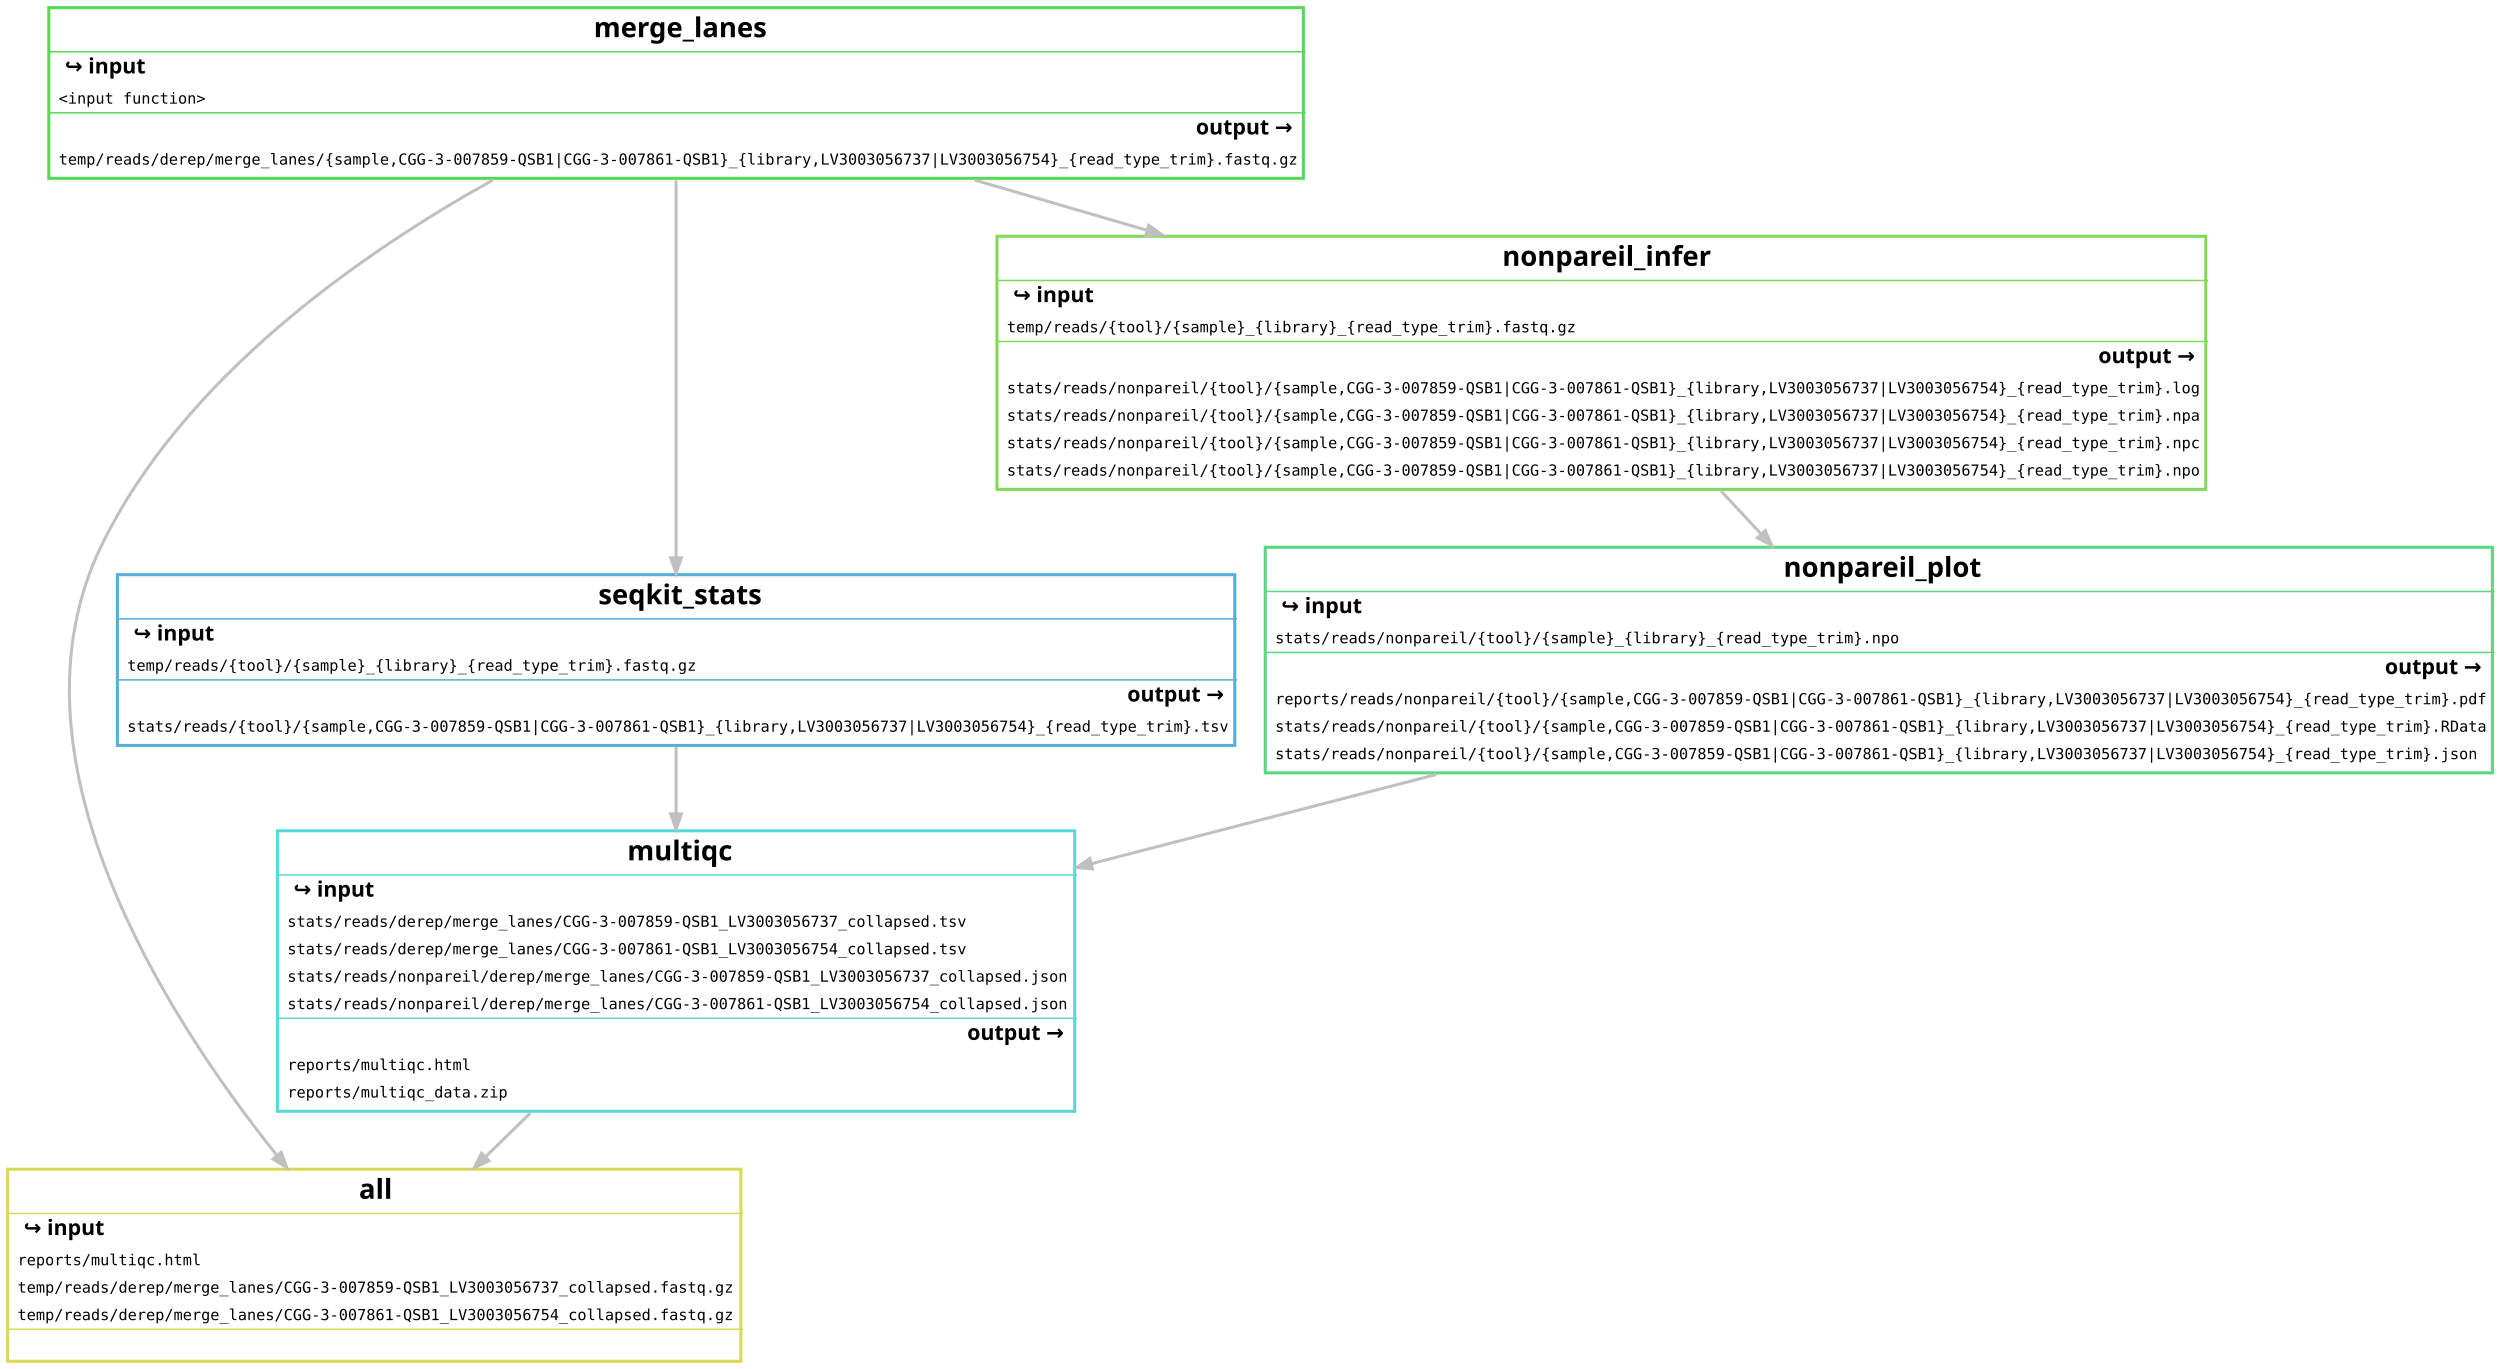
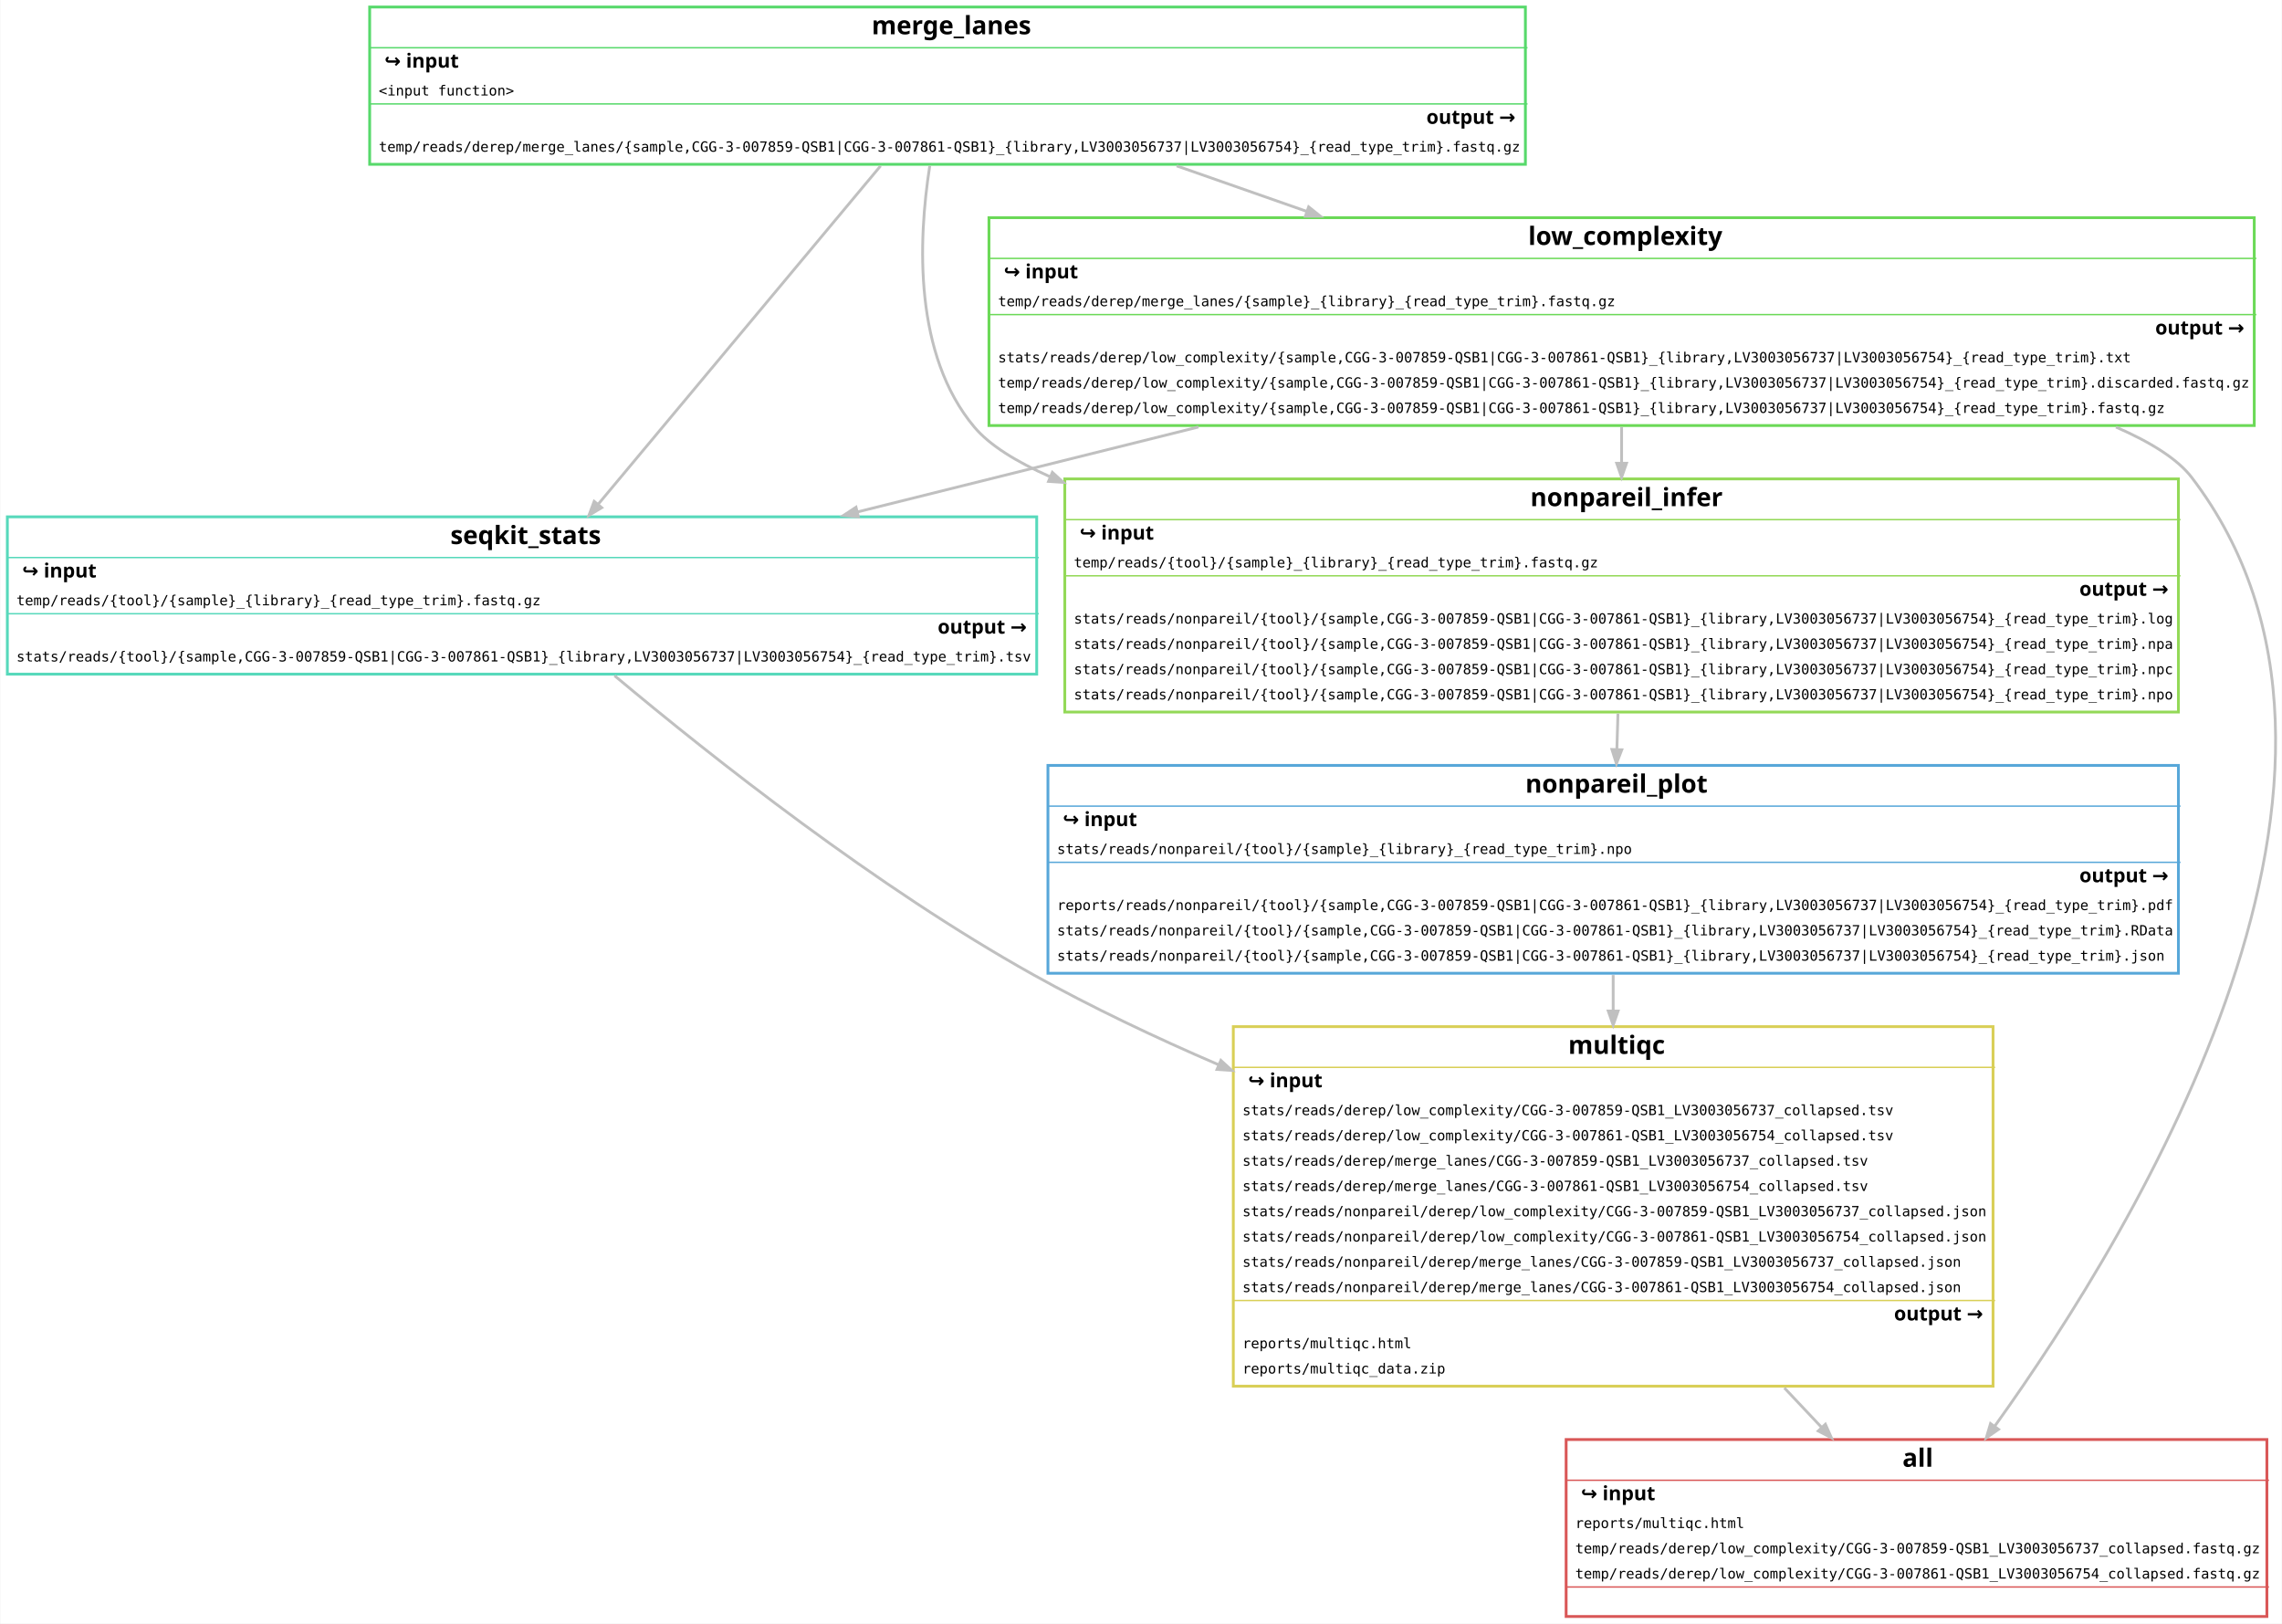
- <svg xmlns="http://www.w3.org/2000/svg" width="1640pt" height="898pt" viewBox="0.00 0.00 1640.00 898.00">
-   <g id="graph0" class="graph" transform="scale(1 1) rotate(0) translate(4 894)">
-     <polygon fill="#ffffff" stroke="transparent" points="-4,4 -4,-894 1636,-894 1636,4 -4,4" />
+ <svg xmlns="http://www.w3.org/2000/svg" width="1625pt" height="1156pt" viewBox="0.00 0.00 1624.53 1156.00">
+   <g id="graph0" class="graph" transform="scale(1 1) rotate(0) translate(4 1152)">
+     <polygon fill="#ffffff" stroke="transparent" points="-4,4 -4,-1152 1620.527,-1152 1620.527,4 -4,4" />
    <g id="node1" class="node">
-       <text text-anchor="start" x="231.5" y="-107.6" font-family="sans" font-weight="bold" font-size="18.00" fill="#000000">all</text>
-       <text text-anchor="start" x="7.5" y="-83.8" font-family="sans" font-size="10.00" fill="#000000"> </text>
-       <text text-anchor="start" x="11.5" y="-83.8" font-family="sans" font-weight="bold" font-size="14.00" fill="#000000">↪ input</text>
-       <text text-anchor="start" x="64.5" y="-83.8" font-family="sans" font-size="10.00" fill="#000000"> </text>
-       <text text-anchor="start" x="7.5" y="-64" font-family="monospace" font-size="10.00" fill="#000000">reports/multiqc.html</text>
-       <text text-anchor="start" x="7.5" y="-46" font-family="monospace" font-size="10.00" fill="#000000">temp/reads/derep/merge_lanes/CGG-3-007859-QSB1_LV3003056737_collapsed.fastq.gz</text>
-       <text text-anchor="start" x="7.5" y="-28" font-family="monospace" font-size="10.00" fill="#000000">temp/reads/derep/merge_lanes/CGG-3-007861-QSB1_LV3003056754_collapsed.fastq.gz</text>
-       <text text-anchor="start" x="469.5" y="-10" font-family="sans" font-size="10.00" fill="#000000">  </text>
-       <polygon fill="#d9d957" stroke="#d9d957" points="1.5,-98 1.5,-98 483.5,-98 483.5,-98 1.5,-98" />
-       <polygon fill="#d9d957" stroke="#d9d957" points="1.5,-22 1.5,-22 483.5,-22 483.5,-22 1.5,-22" />
-       <polygon fill="none" stroke="#d9d957" stroke-width="2" points="1,-1 1,-127 482,-127 482,-1 1,-1" />
+       <text text-anchor="start" x="1350.5" y="-107.6" font-family="sans" font-weight="bold" font-size="18.00" fill="#000000">all</text>
+       <text text-anchor="start" x="1117.5" y="-83.8" font-family="sans" font-size="10.00" fill="#000000"> </text>
+       <text text-anchor="start" x="1121.5" y="-83.8" font-family="sans" font-weight="bold" font-size="14.00" fill="#000000">↪ input</text>
+       <text text-anchor="start" x="1174.5" y="-83.8" font-family="sans" font-size="10.00" fill="#000000"> </text>
+       <text text-anchor="start" x="1117.5" y="-64" font-family="monospace" font-size="10.00" fill="#000000">reports/multiqc.html</text>
+       <text text-anchor="start" x="1117.5" y="-46" font-family="monospace" font-size="10.00" fill="#000000">temp/reads/derep/low_complexity/CGG-3-007859-QSB1_LV3003056737_collapsed.fastq.gz</text>
+       <text text-anchor="start" x="1117.5" y="-28" font-family="monospace" font-size="10.00" fill="#000000">temp/reads/derep/low_complexity/CGG-3-007861-QSB1_LV3003056754_collapsed.fastq.gz</text>
+       <text text-anchor="start" x="1597.5" y="-10" font-family="sans" font-size="10.00" fill="#000000">  </text>
+       <polygon fill="#d95757" stroke="#d95757" points="1111.5,-98 1111.5,-98 1611.5,-98 1611.5,-98 1111.5,-98" />
+       <polygon fill="#d95757" stroke="#d95757" points="1111.5,-22 1111.5,-22 1611.5,-22 1611.5,-22 1111.5,-22" />
+       <polygon fill="none" stroke="#d95757" stroke-width="2" points="1111,-1 1111,-127 1610,-127 1610,-1 1111,-1" />
    </g>
    <g id="node2" class="node">
-       <text text-anchor="start" x="407.5" y="-329.6" font-family="sans" font-weight="bold" font-size="18.00" fill="#000000">multiqc</text>
-       <text text-anchor="start" x="184.5" y="-305.8" font-family="sans" font-size="10.00" fill="#000000"> </text>
-       <text text-anchor="start" x="188.5" y="-305.8" font-family="sans" font-weight="bold" font-size="14.00" fill="#000000">↪ input</text>
-       <text text-anchor="start" x="241.5" y="-305.8" font-family="sans" font-size="10.00" fill="#000000"> </text>
-       <text text-anchor="start" x="184.5" y="-286" font-family="monospace" font-size="10.00" fill="#000000">stats/reads/derep/merge_lanes/CGG-3-007859-QSB1_LV3003056737_collapsed.tsv</text>
-       <text text-anchor="start" x="184.5" y="-268" font-family="monospace" font-size="10.00" fill="#000000">stats/reads/derep/merge_lanes/CGG-3-007861-QSB1_LV3003056754_collapsed.tsv</text>
-       <text text-anchor="start" x="184.5" y="-250" font-family="monospace" font-size="10.00" fill="#000000">stats/reads/nonpareil/derep/merge_lanes/CGG-3-007859-QSB1_LV3003056737_collapsed.json</text>
-       <text text-anchor="start" x="184.5" y="-232" font-family="monospace" font-size="10.00" fill="#000000">stats/reads/nonpareil/derep/merge_lanes/CGG-3-007861-QSB1_LV3003056754_collapsed.json</text>
-       <text text-anchor="start" x="626.5" y="-211.8" font-family="sans" font-size="10.00" fill="#000000"> </text>
-       <text text-anchor="start" x="630.5" y="-211.8" font-family="sans" font-weight="bold" font-size="14.00" fill="#000000">output →</text>
-       <text text-anchor="start" x="691.5" y="-211.8" font-family="sans" font-size="10.00" fill="#000000"> </text>
-       <text text-anchor="start" x="184.5" y="-192" font-family="monospace" font-size="10.00" fill="#000000">reports/multiqc.html</text>
-       <text text-anchor="start" x="184.5" y="-174" font-family="monospace" font-size="10.00" fill="#000000">reports/multiqc_data.zip</text>
-       <polygon fill="#57d9d9" stroke="#57d9d9" points="178.5,-320 178.5,-320 702.5,-320 702.5,-320 178.5,-320" />
-       <polygon fill="#57d9d9" stroke="#57d9d9" points="178.5,-226 178.5,-226 702.5,-226 702.5,-226 178.5,-226" />
-       <polygon fill="none" stroke="#57d9d9" stroke-width="2" points="178,-165 178,-349 701,-349 701,-165 178,-165" />
+       <text text-anchor="start" x="1112.5" y="-401.6" font-family="sans" font-weight="bold" font-size="18.00" fill="#000000">multiqc</text>
+       <text text-anchor="start" x="880.5" y="-377.8" font-family="sans" font-size="10.00" fill="#000000"> </text>
+       <text text-anchor="start" x="884.5" y="-377.8" font-family="sans" font-weight="bold" font-size="14.00" fill="#000000">↪ input</text>
+       <text text-anchor="start" x="937.5" y="-377.8" font-family="sans" font-size="10.00" fill="#000000"> </text>
+       <text text-anchor="start" x="880.5" y="-358" font-family="monospace" font-size="10.00" fill="#000000">stats/reads/derep/low_complexity/CGG-3-007859-QSB1_LV3003056737_collapsed.tsv</text>
+       <text text-anchor="start" x="880.5" y="-340" font-family="monospace" font-size="10.00" fill="#000000">stats/reads/derep/low_complexity/CGG-3-007861-QSB1_LV3003056754_collapsed.tsv</text>
+       <text text-anchor="start" x="880.5" y="-322" font-family="monospace" font-size="10.00" fill="#000000">stats/reads/derep/merge_lanes/CGG-3-007859-QSB1_LV3003056737_collapsed.tsv</text>
+       <text text-anchor="start" x="880.5" y="-304" font-family="monospace" font-size="10.00" fill="#000000">stats/reads/derep/merge_lanes/CGG-3-007861-QSB1_LV3003056754_collapsed.tsv</text>
+       <text text-anchor="start" x="880.5" y="-286" font-family="monospace" font-size="10.00" fill="#000000">stats/reads/nonpareil/derep/low_complexity/CGG-3-007859-QSB1_LV3003056737_collapsed.json</text>
+       <text text-anchor="start" x="880.5" y="-268" font-family="monospace" font-size="10.00" fill="#000000">stats/reads/nonpareil/derep/low_complexity/CGG-3-007861-QSB1_LV3003056754_collapsed.json</text>
+       <text text-anchor="start" x="880.5" y="-250" font-family="monospace" font-size="10.00" fill="#000000">stats/reads/nonpareil/derep/merge_lanes/CGG-3-007859-QSB1_LV3003056737_collapsed.json</text>
+       <text text-anchor="start" x="880.5" y="-232" font-family="monospace" font-size="10.00" fill="#000000">stats/reads/nonpareil/derep/merge_lanes/CGG-3-007861-QSB1_LV3003056754_collapsed.json</text>
+       <text text-anchor="start" x="1340.5" y="-211.8" font-family="sans" font-size="10.00" fill="#000000"> </text>
+       <text text-anchor="start" x="1344.5" y="-211.8" font-family="sans" font-weight="bold" font-size="14.00" fill="#000000">output →</text>
+       <text text-anchor="start" x="1405.5" y="-211.8" font-family="sans" font-size="10.00" fill="#000000"> </text>
+       <text text-anchor="start" x="880.5" y="-192" font-family="monospace" font-size="10.00" fill="#000000">reports/multiqc.html</text>
+       <text text-anchor="start" x="880.5" y="-174" font-family="monospace" font-size="10.00" fill="#000000">reports/multiqc_data.zip</text>
+       <polygon fill="#d9cf57" stroke="#d9cf57" points="874.5,-392 874.5,-392 1416.5,-392 1416.5,-392 874.5,-392" />
+       <polygon fill="#d9cf57" stroke="#d9cf57" points="874.5,-226 874.5,-226 1416.5,-226 1416.5,-226 874.5,-226" />
+       <polygon fill="none" stroke="#d9cf57" stroke-width="2" points="874,-165 874,-421 1415,-421 1415,-165 874,-165" />
    </g>
    <g id="edge1" class="edge">
-       <path fill="none" stroke="#c0c0c0" stroke-width="2" d="M343.98,-163.892C334.05,-154.213 324.075,-144.489 314.452,-135.11" />
-       <polygon fill="#c0c0c0" stroke="#c0c0c0" stroke-width="2" points="316.773,-132.484 307.169,-128.011 311.887,-137.497 316.773,-132.484" />
+       <path fill="none" stroke="#c0c0c0" stroke-width="2" d="M1266.388,-163.777C1275.434,-154.186 1284.347,-144.736 1292.87,-135.701" />
+       <polygon fill="#c0c0c0" stroke="#c0c0c0" stroke-width="2" points="1295.615,-137.891 1299.93,-128.215 1290.523,-133.088 1295.615,-137.891" />
    </g>
    <g id="node3" class="node">
-       <text text-anchor="start" x="388.5" y="-497.6" font-family="sans" font-weight="bold" font-size="18.00" fill="#000000">seqkit_stats</text>
-       <text text-anchor="start" x="79.5" y="-473.8" font-family="sans" font-size="10.00" fill="#000000"> </text>
-       <text text-anchor="start" x="83.5" y="-473.8" font-family="sans" font-weight="bold" font-size="14.00" fill="#000000">↪ input</text>
-       <text text-anchor="start" x="136.5" y="-473.8" font-family="sans" font-size="10.00" fill="#000000"> </text>
-       <text text-anchor="start" x="79.5" y="-454" font-family="monospace" font-size="10.00" fill="#000000">temp/reads/{tool}/{sample}_{library}_{read_type_trim}.fastq.gz</text>
-       <text text-anchor="start" x="731.5" y="-433.8" font-family="sans" font-size="10.00" fill="#000000"> </text>
-       <text text-anchor="start" x="735.5" y="-433.8" font-family="sans" font-weight="bold" font-size="14.00" fill="#000000">output →</text>
-       <text text-anchor="start" x="796.5" y="-433.8" font-family="sans" font-size="10.00" fill="#000000"> </text>
-       <text text-anchor="start" x="79.5" y="-414" font-family="monospace" font-size="10.00" fill="#000000">stats/reads/{tool}/{sample,CGG-3-007859-QSB1|CGG-3-007861-QSB1}_{library,LV3003056737|LV3003056754}_{read_type_trim}.tsv</text>
-       <polygon fill="#57add9" stroke="#57add9" points="73.5,-488 73.5,-488 807.5,-488 807.5,-488 73.5,-488" />
-       <polygon fill="#57add9" stroke="#57add9" points="73.5,-448 73.5,-448 807.5,-448 807.5,-448 73.5,-448" />
-       <polygon fill="none" stroke="#57add9" stroke-width="2" points="73,-405 73,-517 806,-517 806,-405 73,-405" />
+       <text text-anchor="start" x="316.5" y="-764.6" font-family="sans" font-weight="bold" font-size="18.00" fill="#000000">seqkit_stats</text>
+       <text text-anchor="start" x="7.5" y="-740.8" font-family="sans" font-size="10.00" fill="#000000"> </text>
+       <text text-anchor="start" x="11.5" y="-740.8" font-family="sans" font-weight="bold" font-size="14.00" fill="#000000">↪ input</text>
+       <text text-anchor="start" x="64.5" y="-740.8" font-family="sans" font-size="10.00" fill="#000000"> </text>
+       <text text-anchor="start" x="7.5" y="-721" font-family="monospace" font-size="10.00" fill="#000000">temp/reads/{tool}/{sample}_{library}_{read_type_trim}.fastq.gz</text>
+       <text text-anchor="start" x="659.5" y="-700.8" font-family="sans" font-size="10.00" fill="#000000"> </text>
+       <text text-anchor="start" x="663.5" y="-700.8" font-family="sans" font-weight="bold" font-size="14.00" fill="#000000">output →</text>
+       <text text-anchor="start" x="724.5" y="-700.8" font-family="sans" font-size="10.00" fill="#000000"> </text>
+       <text text-anchor="start" x="7.5" y="-681" font-family="monospace" font-size="10.00" fill="#000000">stats/reads/{tool}/{sample,CGG-3-007859-QSB1|CGG-3-007861-QSB1}_{library,LV3003056737|LV3003056754}_{read_type_trim}.tsv</text>
+       <polygon fill="#57d9bb" stroke="#57d9bb" points="1.5,-755 1.5,-755 735.5,-755 735.5,-755 1.5,-755" />
+       <polygon fill="#57d9bb" stroke="#57d9bb" points="1.5,-715 1.5,-715 735.5,-715 735.5,-715 1.5,-715" />
+       <polygon fill="none" stroke="#57d9bb" stroke-width="2" points="1,-672 1,-784 734,-784 734,-672 1,-672" />
+     </g>
+     <g id="edge3" class="edge">
+       <path fill="none" stroke="#c0c0c0" stroke-width="2" d="M433.347,-670.927C503.643,-612.032 620.032,-520.226 731.5,-458 773.049,-434.805 818.529,-413.216 863.639,-393.803" />
+       <polygon fill="#c0c0c0" stroke="#c0c0c0" stroke-width="2" points="865.135,-396.97 872.956,-389.822 862.385,-390.533 865.135,-396.97" />
+     </g>
+     <g id="node4" class="node">
+       <text text-anchor="start" x="616.5" y="-1127.6" font-family="sans" font-weight="bold" font-size="18.00" fill="#000000">merge_lanes</text>
+       <text text-anchor="start" x="265.5" y="-1103.8" font-family="sans" font-size="10.00" fill="#000000"> </text>
+       <text text-anchor="start" x="269.5" y="-1103.8" font-family="sans" font-weight="bold" font-size="14.00" fill="#000000">↪ input</text>
+       <text text-anchor="start" x="322.5" y="-1103.8" font-family="sans" font-size="10.00" fill="#000000"> </text>
+       <text text-anchor="start" x="265.5" y="-1084" font-family="monospace" font-size="10.00" fill="#000000">&lt;input function&gt;</text>
+       <text text-anchor="start" x="1007.5" y="-1063.8" font-family="sans" font-size="10.00" fill="#000000"> </text>
+       <text text-anchor="start" x="1011.5" y="-1063.8" font-family="sans" font-weight="bold" font-size="14.00" fill="#000000">output →</text>
+       <text text-anchor="start" x="1072.5" y="-1063.8" font-family="sans" font-size="10.00" fill="#000000"> </text>
+       <text text-anchor="start" x="265.5" y="-1044" font-family="monospace" font-size="10.00" fill="#000000">temp/reads/derep/merge_lanes/{sample,CGG-3-007859-QSB1|CGG-3-007861-QSB1}_{library,LV3003056737|LV3003056754}_{read_type_trim}.fastq.gz</text>
+       <polygon fill="#57d96b" stroke="#57d96b" points="259.5,-1118 259.5,-1118 1083.5,-1118 1083.5,-1118 259.5,-1118" />
+       <polygon fill="#57d96b" stroke="#57d96b" points="259.5,-1078 259.5,-1078 1083.5,-1078 1083.5,-1078 259.5,-1078" />
+       <polygon fill="none" stroke="#57d96b" stroke-width="2" points="259,-1035 259,-1147 1082,-1147 1082,-1035 259,-1035" />
+     </g>
+     <g id="edge6" class="edge">
+       <path fill="none" stroke="#c0c0c0" stroke-width="2" d="M622.823,-1033.882C568.182,-968.421 478.823,-861.367 421.616,-792.832" />
+       <polygon fill="#c0c0c0" stroke="#c0c0c0" stroke-width="2" points="424.244,-790.518 415.149,-785.084 418.87,-795.004 424.244,-790.518" />
+     </g>
+     <g id="node6" class="node">
+       <text text-anchor="start" x="1085.5" y="-791.6" font-family="sans" font-weight="bold" font-size="18.00" fill="#000000">nonpareil_infer</text>
+       <text text-anchor="start" x="760.5" y="-767.8" font-family="sans" font-size="10.00" fill="#000000"> </text>
+       <text text-anchor="start" x="764.5" y="-767.8" font-family="sans" font-weight="bold" font-size="14.00" fill="#000000">↪ input</text>
+       <text text-anchor="start" x="817.5" y="-767.8" font-family="sans" font-size="10.00" fill="#000000"> </text>
+       <text text-anchor="start" x="760.5" y="-748" font-family="monospace" font-size="10.00" fill="#000000">temp/reads/{tool}/{sample}_{library}_{read_type_trim}.fastq.gz</text>
+       <text text-anchor="start" x="1472.5" y="-727.8" font-family="sans" font-size="10.00" fill="#000000"> </text>
+       <text text-anchor="start" x="1476.5" y="-727.8" font-family="sans" font-weight="bold" font-size="14.00" fill="#000000">output →</text>
+       <text text-anchor="start" x="1537.5" y="-727.8" font-family="sans" font-size="10.00" fill="#000000"> </text>
+       <text text-anchor="start" x="760.5" y="-708" font-family="monospace" font-size="10.00" fill="#000000">stats/reads/nonpareil/{tool}/{sample,CGG-3-007859-QSB1|CGG-3-007861-QSB1}_{library,LV3003056737|LV3003056754}_{read_type_trim}.log</text>
+       <text text-anchor="start" x="760.5" y="-690" font-family="monospace" font-size="10.00" fill="#000000">stats/reads/nonpareil/{tool}/{sample,CGG-3-007859-QSB1|CGG-3-007861-QSB1}_{library,LV3003056737|LV3003056754}_{read_type_trim}.npa</text>
+       <text text-anchor="start" x="760.5" y="-672" font-family="monospace" font-size="10.00" fill="#000000">stats/reads/nonpareil/{tool}/{sample,CGG-3-007859-QSB1|CGG-3-007861-QSB1}_{library,LV3003056737|LV3003056754}_{read_type_trim}.npc</text>
+       <text text-anchor="start" x="760.5" y="-654" font-family="monospace" font-size="10.00" fill="#000000">stats/reads/nonpareil/{tool}/{sample,CGG-3-007859-QSB1|CGG-3-007861-QSB1}_{library,LV3003056737|LV3003056754}_{read_type_trim}.npo</text>
+       <polygon fill="#93d957" stroke="#93d957" points="754.5,-782 754.5,-782 1548.5,-782 1548.5,-782 754.5,-782" />
+       <polygon fill="#93d957" stroke="#93d957" points="754.5,-742 754.5,-742 1548.5,-742 1548.5,-742 754.5,-742" />
+       <polygon fill="none" stroke="#93d957" stroke-width="2" points="754,-645 754,-811 1547,-811 1547,-645 754,-645" />
+     </g>
+     <g id="edge9" class="edge">
+       <path fill="none" stroke="#c0c0c0" stroke-width="2" d="M657.851,-1033.969C649.399,-979.811 646.577,-899.262 689.5,-848 700.317,-835.082 719.369,-823.236 743.761,-812.448" />
+       <polygon fill="#c0c0c0" stroke="#c0c0c0" stroke-width="2" points="745.154,-815.659 752.984,-808.521 742.412,-809.218 745.154,-815.659" />
+     </g>
+     <g id="node7" class="node">
+       <text text-anchor="start" x="1084" y="-977.6" font-family="sans" font-weight="bold" font-size="18.00" fill="#000000">low_complexity</text>
+       <text text-anchor="start" x="706.5" y="-953.8" font-family="sans" font-size="10.00" fill="#000000"> </text>
+       <text text-anchor="start" x="710.5" y="-953.8" font-family="sans" font-weight="bold" font-size="14.00" fill="#000000">↪ input</text>
+       <text text-anchor="start" x="763.5" y="-953.8" font-family="sans" font-size="10.00" fill="#000000"> </text>
+       <text text-anchor="start" x="706.5" y="-934" font-family="monospace" font-size="10.00" fill="#000000">temp/reads/derep/merge_lanes/{sample}_{library}_{read_type_trim}.fastq.gz</text>
+       <text text-anchor="start" x="1526.5" y="-913.8" font-family="sans" font-size="10.00" fill="#000000"> </text>
+       <text text-anchor="start" x="1530.5" y="-913.8" font-family="sans" font-weight="bold" font-size="14.00" fill="#000000">output →</text>
+       <text text-anchor="start" x="1591.5" y="-913.8" font-family="sans" font-size="10.00" fill="#000000"> </text>
+       <text text-anchor="start" x="706.5" y="-894" font-family="monospace" font-size="10.00" fill="#000000">stats/reads/derep/low_complexity/{sample,CGG-3-007859-QSB1|CGG-3-007861-QSB1}_{library,LV3003056737|LV3003056754}_{read_type_trim}.txt</text>
+       <text text-anchor="start" x="706.5" y="-876" font-family="monospace" font-size="10.00" fill="#000000">temp/reads/derep/low_complexity/{sample,CGG-3-007859-QSB1|CGG-3-007861-QSB1}_{library,LV3003056737|LV3003056754}_{read_type_trim}.discarded.fastq.gz</text>
+       <text text-anchor="start" x="706.5" y="-858" font-family="monospace" font-size="10.00" fill="#000000">temp/reads/derep/low_complexity/{sample,CGG-3-007859-QSB1|CGG-3-007861-QSB1}_{library,LV3003056737|LV3003056754}_{read_type_trim}.fastq.gz</text>
+       <polygon fill="#6bd957" stroke="#6bd957" points="700.5,-968 700.5,-968 1602.5,-968 1602.5,-968 700.5,-968" />
+       <polygon fill="#6bd957" stroke="#6bd957" points="700.5,-928 700.5,-928 1602.5,-928 1602.5,-928 700.5,-928" />
+       <polygon fill="none" stroke="#6bd957" stroke-width="2" points="700,-849 700,-997 1601,-997 1601,-849 700,-849" />
+     </g>
+     <g id="edge10" class="edge">
+       <path fill="none" stroke="#c0c0c0" stroke-width="2" d="M833.676,-1033.888C863.479,-1023.457 895.048,-1012.408 926.261,-1001.484" />
+       <polygon fill="#c0c0c0" stroke="#c0c0c0" stroke-width="2" points="927.651,-1004.705 935.933,-998.098 925.339,-998.098 927.651,-1004.705" />
+     </g>
+     <g id="node5" class="node">
+       <text text-anchor="start" x="1082" y="-587.6" font-family="sans" font-weight="bold" font-size="18.00" fill="#000000">nonpareil_plot</text>
+       <text text-anchor="start" x="748.5" y="-563.8" font-family="sans" font-size="10.00" fill="#000000"> </text>
+       <text text-anchor="start" x="752.5" y="-563.8" font-family="sans" font-weight="bold" font-size="14.00" fill="#000000">↪ input</text>
+       <text text-anchor="start" x="805.5" y="-563.8" font-family="sans" font-size="10.00" fill="#000000"> </text>
+       <text text-anchor="start" x="748.5" y="-544" font-family="monospace" font-size="10.00" fill="#000000">stats/reads/nonpareil/{tool}/{sample}_{library}_{read_type_trim}.npo</text>
+       <text text-anchor="start" x="1472.5" y="-523.8" font-family="sans" font-size="10.00" fill="#000000"> </text>
+       <text text-anchor="start" x="1476.5" y="-523.8" font-family="sans" font-weight="bold" font-size="14.00" fill="#000000">output →</text>
+       <text text-anchor="start" x="1537.5" y="-523.8" font-family="sans" font-size="10.00" fill="#000000"> </text>
+       <text text-anchor="start" x="748.5" y="-504" font-family="monospace" font-size="10.00" fill="#000000">reports/reads/nonpareil/{tool}/{sample,CGG-3-007859-QSB1|CGG-3-007861-QSB1}_{library,LV3003056737|LV3003056754}_{read_type_trim}.pdf</text>
+       <text text-anchor="start" x="748.5" y="-486" font-family="monospace" font-size="10.00" fill="#000000">stats/reads/nonpareil/{tool}/{sample,CGG-3-007859-QSB1|CGG-3-007861-QSB1}_{library,LV3003056737|LV3003056754}_{read_type_trim}.RData</text>
+       <text text-anchor="start" x="748.5" y="-468" font-family="monospace" font-size="10.00" fill="#000000">stats/reads/nonpareil/{tool}/{sample,CGG-3-007859-QSB1|CGG-3-007861-QSB1}_{library,LV3003056737|LV3003056754}_{read_type_trim}.json</text>
+       <polygon fill="#57a7d9" stroke="#57a7d9" points="742.5,-578 742.5,-578 1548.5,-578 1548.5,-578 742.5,-578" />
+       <polygon fill="#57a7d9" stroke="#57a7d9" points="742.5,-538 742.5,-538 1548.5,-538 1548.5,-538 742.5,-538" />
+       <polygon fill="none" stroke="#57a7d9" stroke-width="2" points="742,-459 742,-607 1547,-607 1547,-459 742,-459" />
    </g>
    <g id="edge4" class="edge">
-       <path fill="none" stroke="#c0c0c0" stroke-width="2" d="M439.5,-403.903C439.5,-390.304 439.5,-375.374 439.5,-360.404" />
-       <polygon fill="#c0c0c0" stroke="#c0c0c0" stroke-width="2" points="443,-360.049 439.5,-350.049 436,-360.049 443,-360.049" />
+       <path fill="none" stroke="#c0c0c0" stroke-width="2" d="M1144.5,-457.721C1144.5,-449.52 1144.5,-440.994 1144.5,-432.33" />
+       <polygon fill="#c0c0c0" stroke="#c0c0c0" stroke-width="2" points="1148,-432.107 1144.5,-422.107 1141,-432.107 1148,-432.107" />
    </g>
-     <g id="node4" class="node">
-       <text text-anchor="start" x="385.5" y="-869.6" font-family="sans" font-weight="bold" font-size="18.00" fill="#000000">merge_lanes</text>
-       <text text-anchor="start" x="34.5" y="-845.8" font-family="sans" font-size="10.00" fill="#000000"> </text>
-       <text text-anchor="start" x="38.5" y="-845.8" font-family="sans" font-weight="bold" font-size="14.00" fill="#000000">↪ input</text>
-       <text text-anchor="start" x="91.5" y="-845.8" font-family="sans" font-size="10.00" fill="#000000"> </text>
-       <text text-anchor="start" x="34.5" y="-826" font-family="monospace" font-size="10.00" fill="#000000">&lt;input function&gt;</text>
-       <text text-anchor="start" x="776.5" y="-805.8" font-family="sans" font-size="10.00" fill="#000000"> </text>
-       <text text-anchor="start" x="780.5" y="-805.8" font-family="sans" font-weight="bold" font-size="14.00" fill="#000000">output →</text>
-       <text text-anchor="start" x="841.5" y="-805.8" font-family="sans" font-size="10.00" fill="#000000"> </text>
-       <text text-anchor="start" x="34.5" y="-786" font-family="monospace" font-size="10.00" fill="#000000">temp/reads/derep/merge_lanes/{sample,CGG-3-007859-QSB1|CGG-3-007861-QSB1}_{library,LV3003056737|LV3003056754}_{read_type_trim}.fastq.gz</text>
-       <polygon fill="#57d957" stroke="#57d957" points="28.5,-860 28.5,-860 852.5,-860 852.5,-860 28.5,-860" />
-       <polygon fill="#57d957" stroke="#57d957" points="28.5,-820 28.5,-820 852.5,-820 852.5,-820 28.5,-820" />
-       <polygon fill="none" stroke="#57d957" stroke-width="2" points="28,-777 28,-889 851,-889 851,-777 28,-777" />
+     <g id="edge7" class="edge">
+       <path fill="none" stroke="#c0c0c0" stroke-width="2" d="M1147.912,-643.888C1147.653,-635.46 1147.389,-626.896 1147.129,-618.455" />
+       <polygon fill="#c0c0c0" stroke="#c0c0c0" stroke-width="2" points="1150.621,-618.124 1146.815,-608.237 1143.624,-618.34 1150.621,-618.124" />
    </g>
    <g id="edge2" class="edge">
-       <path fill="none" stroke="#c0c0c0" stroke-width="2" d="M319.457,-775.984C230.367,-726.378 115.516,-645.258 62.5,-536 -4.045,-398.861 102.461,-230.193 177.588,-136.142" />
-       <polygon fill="#c0c0c0" stroke="#c0c0c0" stroke-width="2" points="180.514,-138.091 184.072,-128.112 175.067,-133.693 180.514,-138.091" />
+       <path fill="none" stroke="#c0c0c0" stroke-width="2" d="M1502.535,-847.898C1527.299,-837.106 1546.469,-825.142 1556.5,-812 1715.026,-604.316 1519.231,-280.089 1416.234,-136.558" />
+       <polygon fill="#c0c0c0" stroke="#c0c0c0" stroke-width="2" points="1418.887,-134.253 1410.193,-128.198 1413.213,-138.353 1418.887,-134.253" />
    </g>
    <g id="edge5" class="edge">
-       <path fill="none" stroke="#c0c0c0" stroke-width="2" d="M439.5,-775.69C439.5,-708.964 439.5,-598.899 439.5,-528.204" />
-       <polygon fill="#c0c0c0" stroke="#c0c0c0" stroke-width="2" points="443,-528.069 439.5,-518.069 436,-528.069 443,-528.069" />
+       <path fill="none" stroke="#c0c0c0" stroke-width="2" d="M849.172,-847.957C768.691,-827.913 682.835,-806.532 606.232,-787.455" />
+       <polygon fill="#c0c0c0" stroke="#c0c0c0" stroke-width="2" points="607.005,-784.04 596.456,-785.02 605.313,-790.833 607.005,-784.04" />
    </g>
-     <g id="node6" class="node">
-       <text text-anchor="start" x="981.5" y="-719.6" font-family="sans" font-weight="bold" font-size="18.00" fill="#000000">nonpareil_infer</text>
-       <text text-anchor="start" x="656.5" y="-695.8" font-family="sans" font-size="10.00" fill="#000000"> </text>
-       <text text-anchor="start" x="660.5" y="-695.8" font-family="sans" font-weight="bold" font-size="14.00" fill="#000000">↪ input</text>
-       <text text-anchor="start" x="713.5" y="-695.8" font-family="sans" font-size="10.00" fill="#000000"> </text>
-       <text text-anchor="start" x="656.5" y="-676" font-family="monospace" font-size="10.00" fill="#000000">temp/reads/{tool}/{sample}_{library}_{read_type_trim}.fastq.gz</text>
-       <text text-anchor="start" x="1368.5" y="-655.8" font-family="sans" font-size="10.00" fill="#000000"> </text>
-       <text text-anchor="start" x="1372.5" y="-655.8" font-family="sans" font-weight="bold" font-size="14.00" fill="#000000">output →</text>
-       <text text-anchor="start" x="1433.5" y="-655.8" font-family="sans" font-size="10.00" fill="#000000"> </text>
-       <text text-anchor="start" x="656.5" y="-636" font-family="monospace" font-size="10.00" fill="#000000">stats/reads/nonpareil/{tool}/{sample,CGG-3-007859-QSB1|CGG-3-007861-QSB1}_{library,LV3003056737|LV3003056754}_{read_type_trim}.log</text>
-       <text text-anchor="start" x="656.5" y="-618" font-family="monospace" font-size="10.00" fill="#000000">stats/reads/nonpareil/{tool}/{sample,CGG-3-007859-QSB1|CGG-3-007861-QSB1}_{library,LV3003056737|LV3003056754}_{read_type_trim}.npa</text>
-       <text text-anchor="start" x="656.5" y="-600" font-family="monospace" font-size="10.00" fill="#000000">stats/reads/nonpareil/{tool}/{sample,CGG-3-007859-QSB1|CGG-3-007861-QSB1}_{library,LV3003056737|LV3003056754}_{read_type_trim}.npc</text>
-       <text text-anchor="start" x="656.5" y="-582" font-family="monospace" font-size="10.00" fill="#000000">stats/reads/nonpareil/{tool}/{sample,CGG-3-007859-QSB1|CGG-3-007861-QSB1}_{library,LV3003056737|LV3003056754}_{read_type_trim}.npo</text>
-       <polygon fill="#82d957" stroke="#82d957" points="650.5,-710 650.5,-710 1444.5,-710 1444.5,-710 650.5,-710" />
-       <polygon fill="#82d957" stroke="#82d957" points="650.5,-670 650.5,-670 1444.5,-670 1444.5,-670 650.5,-670" />
-       <polygon fill="none" stroke="#82d957" stroke-width="2" points="650,-573 650,-739 1443,-739 1443,-573 650,-573" />
-     </g>
-     <g id="edge7" class="edge">
-       <path fill="none" stroke="#c0c0c0" stroke-width="2" d="M635.318,-775.9C671.491,-765.352 710.009,-754.12 748.411,-742.922" />
-       <polygon fill="#c0c0c0" stroke="#c0c0c0" stroke-width="2" points="749.549,-746.236 758.17,-740.077 747.59,-739.516 749.549,-746.236" />
-     </g>
-     <g id="node5" class="node">
-       <text text-anchor="start" x="1166" y="-515.6" font-family="sans" font-weight="bold" font-size="18.00" fill="#000000">nonpareil_plot</text>
-       <text text-anchor="start" x="832.5" y="-491.8" font-family="sans" font-size="10.00" fill="#000000"> </text>
-       <text text-anchor="start" x="836.5" y="-491.8" font-family="sans" font-weight="bold" font-size="14.00" fill="#000000">↪ input</text>
-       <text text-anchor="start" x="889.5" y="-491.8" font-family="sans" font-size="10.00" fill="#000000"> </text>
-       <text text-anchor="start" x="832.5" y="-472" font-family="monospace" font-size="10.00" fill="#000000">stats/reads/nonpareil/{tool}/{sample}_{library}_{read_type_trim}.npo</text>
-       <text text-anchor="start" x="1556.5" y="-451.8" font-family="sans" font-size="10.00" fill="#000000"> </text>
-       <text text-anchor="start" x="1560.5" y="-451.8" font-family="sans" font-weight="bold" font-size="14.00" fill="#000000">output →</text>
-       <text text-anchor="start" x="1621.5" y="-451.8" font-family="sans" font-size="10.00" fill="#000000"> </text>
-       <text text-anchor="start" x="832.5" y="-432" font-family="monospace" font-size="10.00" fill="#000000">reports/reads/nonpareil/{tool}/{sample,CGG-3-007859-QSB1|CGG-3-007861-QSB1}_{library,LV3003056737|LV3003056754}_{read_type_trim}.pdf</text>
-       <text text-anchor="start" x="832.5" y="-414" font-family="monospace" font-size="10.00" fill="#000000">stats/reads/nonpareil/{tool}/{sample,CGG-3-007859-QSB1|CGG-3-007861-QSB1}_{library,LV3003056737|LV3003056754}_{read_type_trim}.RData</text>
-       <text text-anchor="start" x="832.5" y="-396" font-family="monospace" font-size="10.00" fill="#000000">stats/reads/nonpareil/{tool}/{sample,CGG-3-007859-QSB1|CGG-3-007861-QSB1}_{library,LV3003056737|LV3003056754}_{read_type_trim}.json</text>
-       <polygon fill="#57d982" stroke="#57d982" points="826.5,-506 826.5,-506 1632.5,-506 1632.5,-506 826.5,-506" />
-       <polygon fill="#57d982" stroke="#57d982" points="826.5,-466 826.5,-466 1632.5,-466 1632.5,-466 826.5,-466" />
-       <polygon fill="none" stroke="#57d982" stroke-width="2" points="826,-387 826,-535 1631,-535 1631,-387 826,-387" />
-     </g>
-     <g id="edge3" class="edge">
-       <path fill="none" stroke="#c0c0c0" stroke-width="2" d="M938.347,-385.979C864.319,-366.839 785.009,-346.333 711.905,-327.432" />
-       <polygon fill="#c0c0c0" stroke="#c0c0c0" stroke-width="2" points="712.655,-324.011 702.097,-324.896 710.903,-330.788 712.655,-324.011" />
-     </g>
-     <g id="edge6" class="edge">
-       <path fill="none" stroke="#c0c0c0" stroke-width="2" d="M1125.005,-571.888C1133.735,-562.534 1142.621,-553.013 1151.335,-543.677" />
-       <polygon fill="#c0c0c0" stroke="#c0c0c0" stroke-width="2" points="1154.014,-545.936 1158.279,-536.237 1148.897,-541.159 1154.014,-545.936" />
+     <g id="edge8" class="edge">
+       <path fill="none" stroke="#c0c0c0" stroke-width="2" d="M1150.5,-847.887C1150.5,-839.481 1150.5,-830.841 1150.5,-822.235" />
+       <polygon fill="#c0c0c0" stroke="#c0c0c0" stroke-width="2" points="1154,-822.164 1150.5,-812.164 1147,-822.164 1154,-822.164" />
    </g>
  </g>
</svg>
